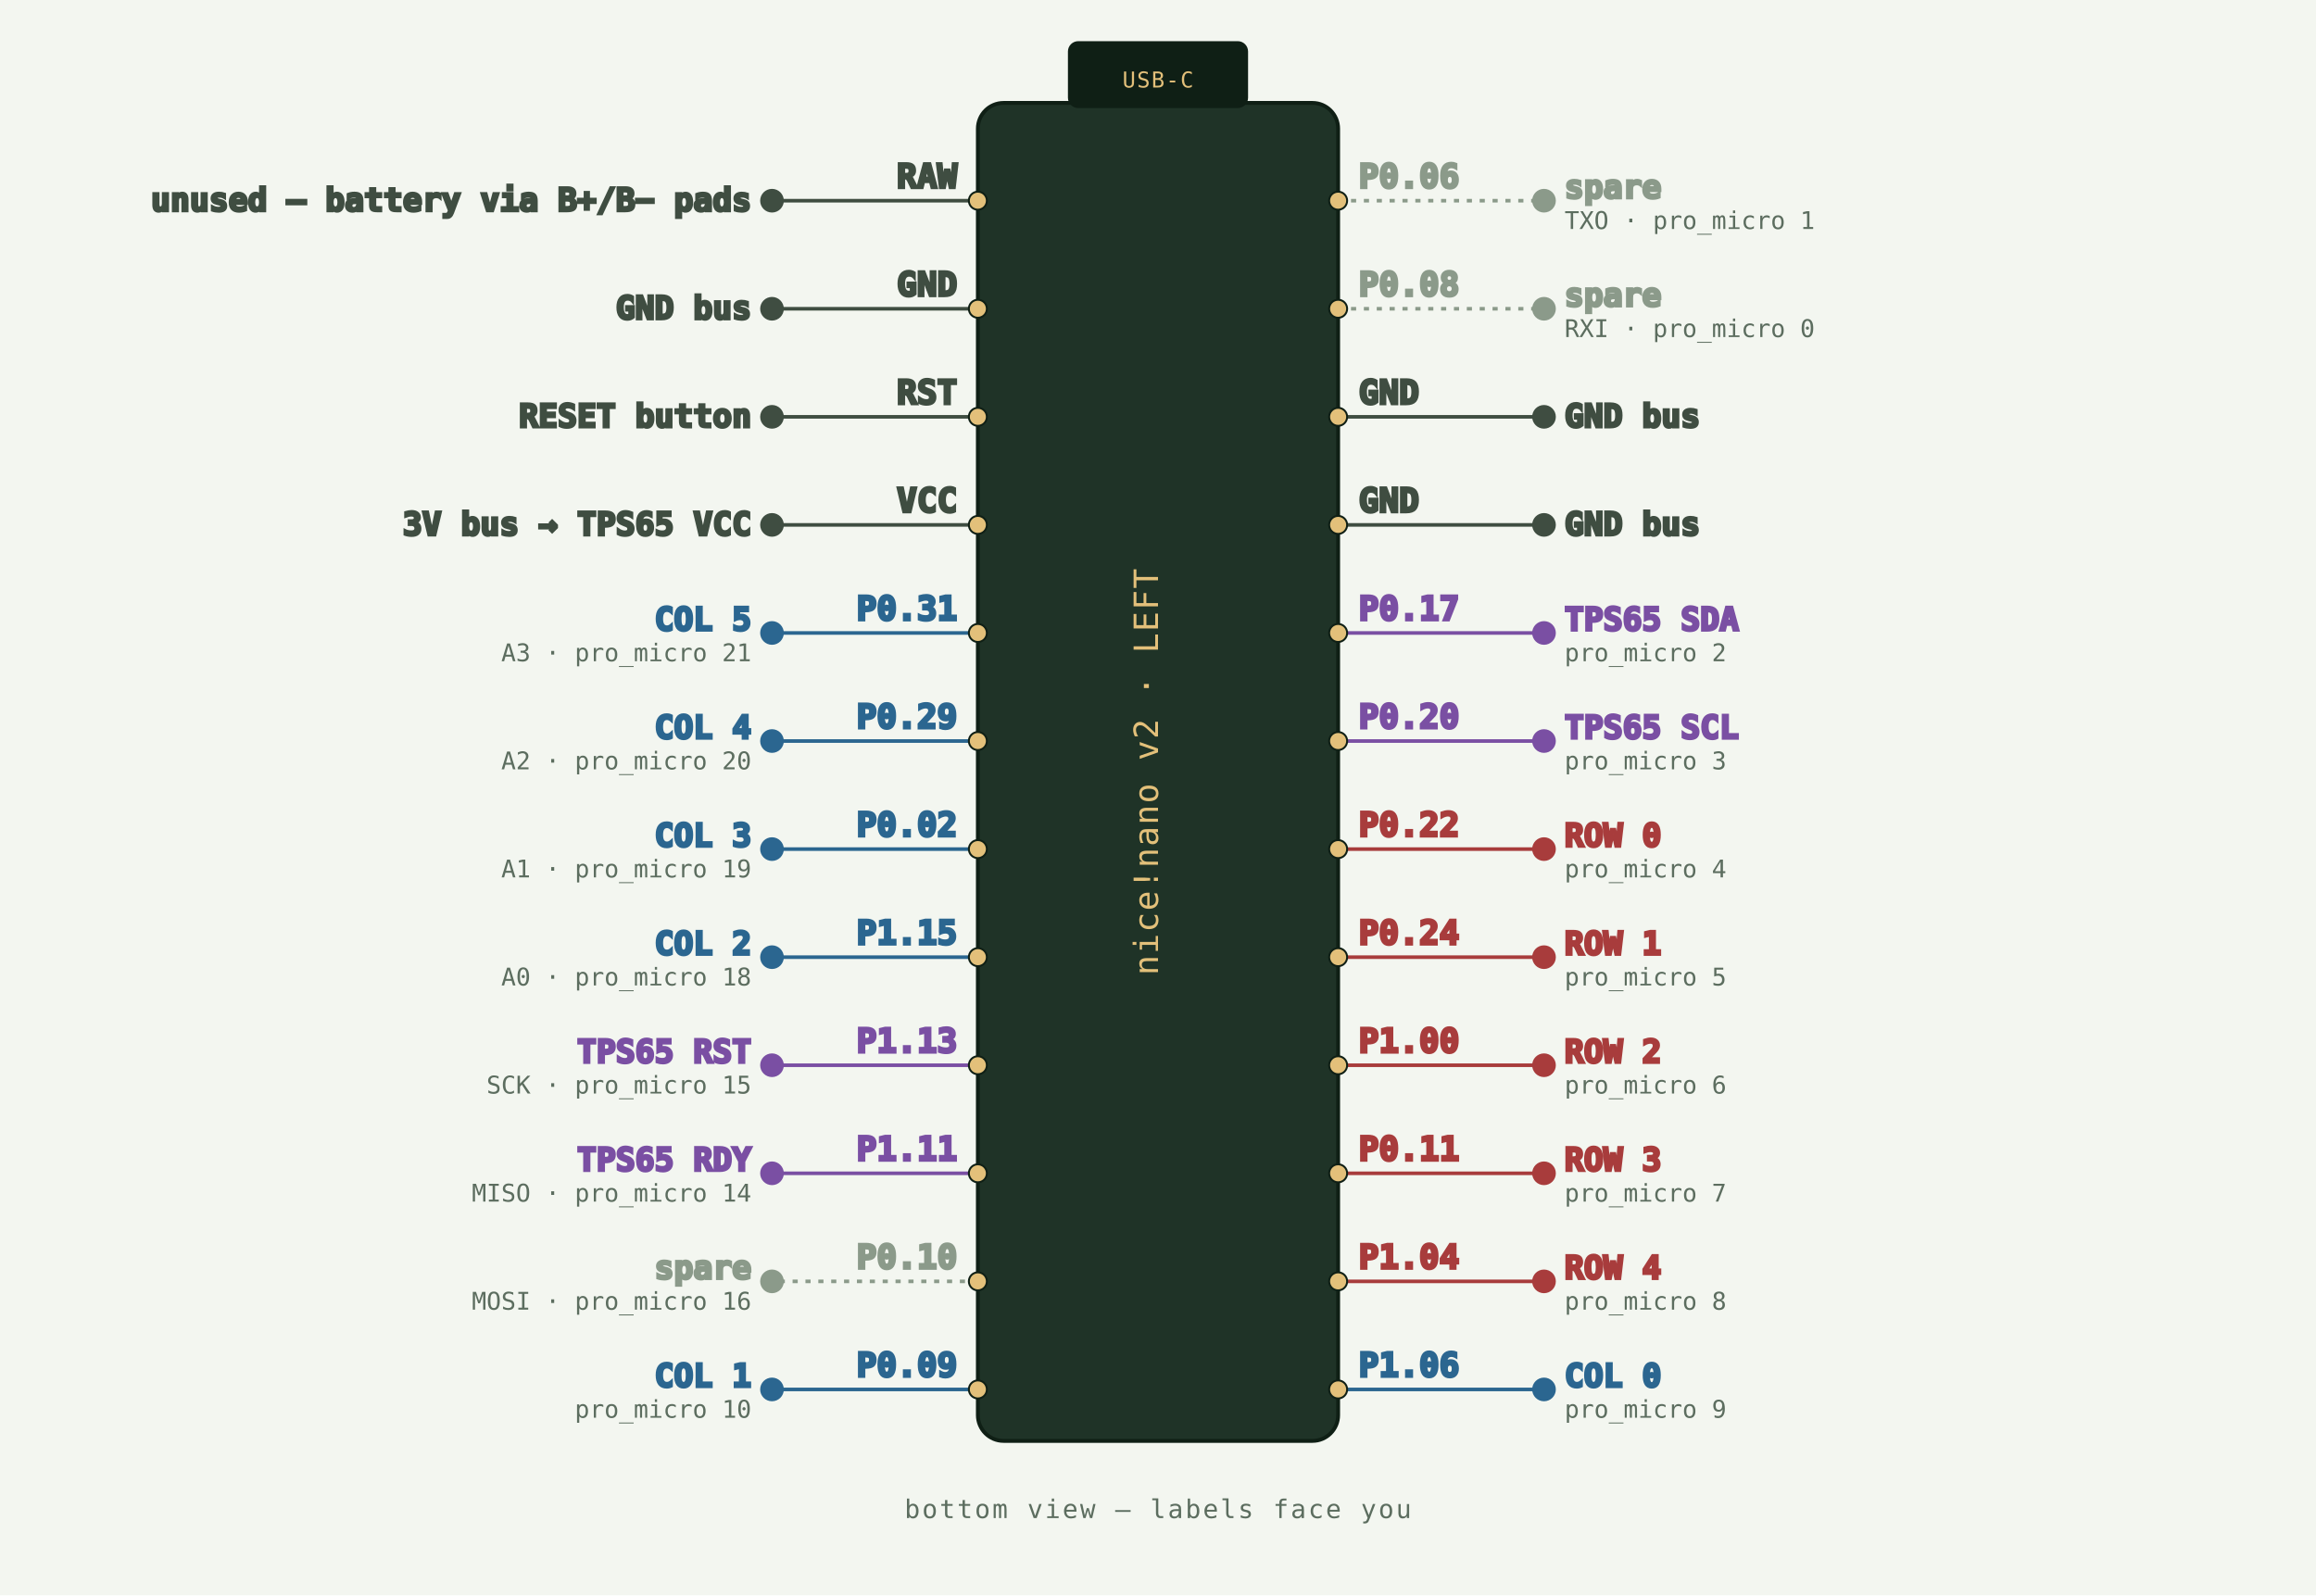
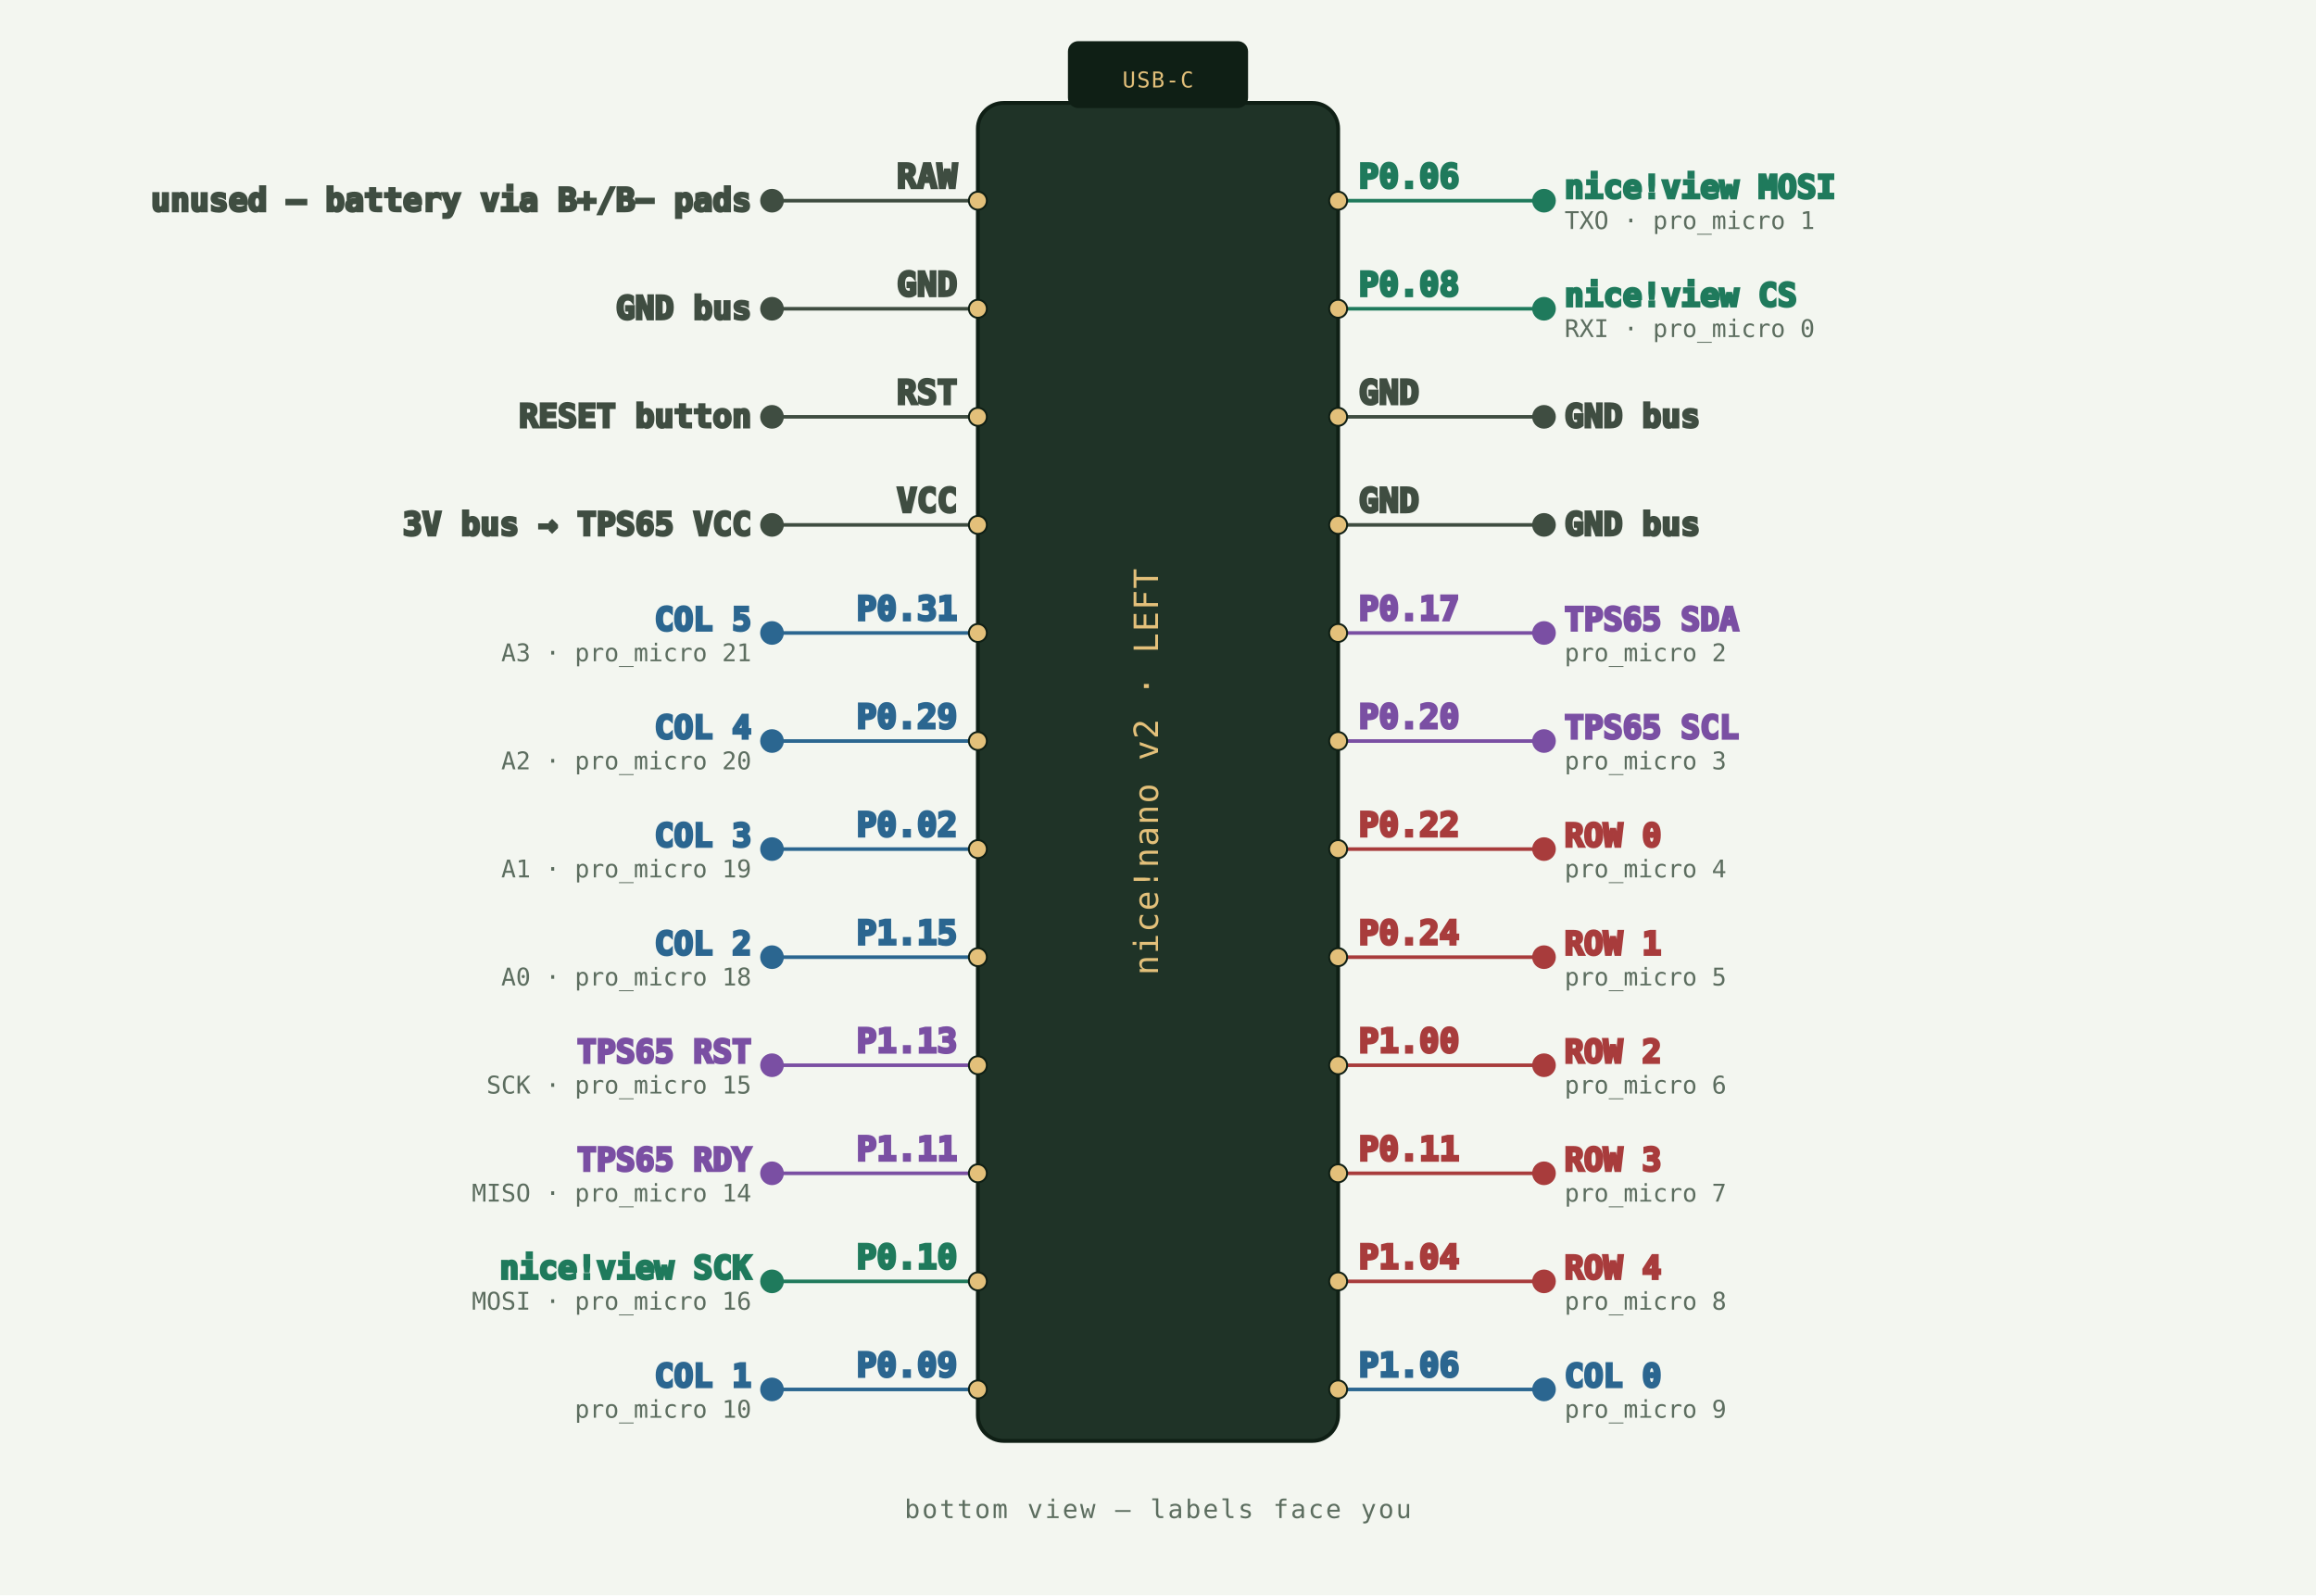
<svg xmlns="http://www.w3.org/2000/svg" viewBox="0 0 900 620" width="900" height="620" role="img" aria-label="nice!nano v2 left half, viewed from the bottom with USB-C at the top. Left column top to bottom: RAW, GND, RST, VCC, then P0.31, P0.29, P0.02 and P1.15 as matrix columns 5, 4, 3 and 2, P1.13 as the TPS65 reset line, P1.11 as the TPS65 ready line, P0.10 spare, and P0.09 as matrix column 1. Right column top to bottom: P0.06 and P0.08 spare, two GND pins, P0.17 as TPS65 SDA, P0.20 as TPS65 SCL, then P0.22, P0.24, P1.00, P0.11 and P1.04 as matrix rows 0 through 4, and P1.06 as matrix column 0.">
  <style>
  .bg{fill:#f3f6f0}
  text{font-family:ui-monospace,"SF Mono","Cascadia Code",Consolas,monospace}
  .silk{font-size:13px;font-weight:700}
  .assign{font-size:12.5px;font-weight:600}
  .alias{font-size:9.5px;fill:#5c6d5f}
  .leader{stroke-width:1.4;fill:none}
  .leader.spare{stroke-dasharray:2 3}
  .pad{fill:#e3c07a;stroke:#0f1f15;stroke-width:.75}
  .dot{stroke:#f3f6f0;stroke-width:1.2}
  .row{stroke:#a83c3c;fill:#a83c3c}
  .col{stroke:#2b6690;fill:#2b6690}
  .i2c{stroke:#7a4fa3;fill:#7a4fa3}
  .spi{stroke:#1f7a5c;fill:#1f7a5c}
  .enc{stroke:#c2703a;fill:#c2703a}
  .neutral{stroke:#3f4d41;fill:#3f4d41}
  .spare{stroke:#8b9a8a;fill:#8b9a8a}
  .boardbody{fill:#1f3327;stroke:#0f1f15;stroke-width:1.5}
  .boardlabel{font-size:13px;fill:#e3c07a;letter-spacing:.04em}
  .usbnotch{fill:#0f1f15}
  .usblabel{font-size:8.5px;fill:#e3c07a;letter-spacing:.06em}
  .viewnote{font-size:10px;fill:#5c6d5f;letter-spacing:.08em}
</style>
  <rect class="bg" x="0" y="0" width="900" height="620" />
  <rect class="boardbody" x="380" y="40" width="140" height="520" rx="10" />
  <rect class="usbnotch" x="415" y="16" width="70" height="26" rx="4" />
  <text class="usblabel" x="450" y="34" text-anchor="middle">USB-C</text>
  <text class="boardlabel" x="450" y="300" text-anchor="middle" transform="rotate(-90 450 300)">nice!nano v2 · LEFT</text>
  <text class="viewnote" x="450" y="590" text-anchor="middle">bottom view — labels face you</text>
  <g>
    <line x1="380" y1="78" x2="300" y2="78" class="leader neutral" />
    <circle cx="380" cy="78" r="3.5" class="pad" />
    <circle cx="300" cy="78" r="4" class="dot neutral" />
    <text x="372" y="73" text-anchor="end" class="silk neutral">RAW</text>
    <text x="292" y="82" text-anchor="end" class="assign neutral">unused — battery via B+/B− pads</text>
  </g>
  <g>
    <line x1="380" y1="120" x2="300" y2="120" class="leader neutral" />
    <circle cx="380" cy="120" r="3.5" class="pad" />
    <circle cx="300" cy="120" r="4" class="dot neutral" />
    <text x="372" y="115" text-anchor="end" class="silk neutral">GND</text>
    <text x="292" y="124" text-anchor="end" class="assign neutral">GND bus</text>
  </g>
  <g>
    <line x1="380" y1="162" x2="300" y2="162" class="leader neutral" />
    <circle cx="380" cy="162" r="3.5" class="pad" />
    <circle cx="300" cy="162" r="4" class="dot neutral" />
    <text x="372" y="157" text-anchor="end" class="silk neutral">RST</text>
    <text x="292" y="166" text-anchor="end" class="assign neutral">RESET button</text>
  </g>
  <g>
    <line x1="380" y1="204" x2="300" y2="204" class="leader neutral" />
    <circle cx="380" cy="204" r="3.5" class="pad" />
    <circle cx="300" cy="204" r="4" class="dot neutral" />
    <text x="372" y="199" text-anchor="end" class="silk neutral">VCC</text>
    <text x="292" y="208" text-anchor="end" class="assign neutral">3V bus → TPS65 VCC</text>
  </g>
  <g>
    <line x1="380" y1="246" x2="300" y2="246" class="leader col" />
    <circle cx="380" cy="246" r="3.5" class="pad" />
    <circle cx="300" cy="246" r="4" class="dot col" />
    <text x="372" y="241" text-anchor="end" class="silk col">P0.31</text>
    <text x="292" y="245" text-anchor="end" class="assign col">COL 5</text>
    <text x="292" y="257" text-anchor="end" class="alias">A3 · pro_micro 21</text>
  </g>
  <g>
    <line x1="380" y1="288" x2="300" y2="288" class="leader col" />
    <circle cx="380" cy="288" r="3.5" class="pad" />
    <circle cx="300" cy="288" r="4" class="dot col" />
    <text x="372" y="283" text-anchor="end" class="silk col">P0.29</text>
    <text x="292" y="287" text-anchor="end" class="assign col">COL 4</text>
    <text x="292" y="299" text-anchor="end" class="alias">A2 · pro_micro 20</text>
  </g>
  <g>
    <line x1="380" y1="330" x2="300" y2="330" class="leader col" />
    <circle cx="380" cy="330" r="3.5" class="pad" />
    <circle cx="300" cy="330" r="4" class="dot col" />
    <text x="372" y="325" text-anchor="end" class="silk col">P0.02</text>
    <text x="292" y="329" text-anchor="end" class="assign col">COL 3</text>
    <text x="292" y="341" text-anchor="end" class="alias">A1 · pro_micro 19</text>
  </g>
  <g>
    <line x1="380" y1="372" x2="300" y2="372" class="leader col" />
    <circle cx="380" cy="372" r="3.5" class="pad" />
    <circle cx="300" cy="372" r="4" class="dot col" />
    <text x="372" y="367" text-anchor="end" class="silk col">P1.15</text>
    <text x="292" y="371" text-anchor="end" class="assign col">COL 2</text>
    <text x="292" y="383" text-anchor="end" class="alias">A0 · pro_micro 18</text>
  </g>
  <g>
    <line x1="380" y1="414" x2="300" y2="414" class="leader i2c" />
    <circle cx="380" cy="414" r="3.5" class="pad" />
    <circle cx="300" cy="414" r="4" class="dot i2c" />
    <text x="372" y="409" text-anchor="end" class="silk i2c">P1.13</text>
    <text x="292" y="413" text-anchor="end" class="assign i2c">TPS65 RST</text>
    <text x="292" y="425" text-anchor="end" class="alias">SCK · pro_micro 15</text>
  </g>
  <g>
    <line x1="380" y1="456" x2="300" y2="456" class="leader i2c" />
    <circle cx="380" cy="456" r="3.5" class="pad" />
    <circle cx="300" cy="456" r="4" class="dot i2c" />
    <text x="372" y="451" text-anchor="end" class="silk i2c">P1.11</text>
    <text x="292" y="455" text-anchor="end" class="assign i2c">TPS65 RDY</text>
    <text x="292" y="467" text-anchor="end" class="alias">MISO · pro_micro 14</text>
  </g>
  <g>
-     <line x1="380" y1="498" x2="300" y2="498" class="leader spare" />
+     <line x1="380" y1="498" x2="300" y2="498" class="leader spi" />
    <circle cx="380" cy="498" r="3.5" class="pad" />
-     <circle cx="300" cy="498" r="4" class="dot spare" />
-     <text x="372" y="493" text-anchor="end" class="silk spare">P0.10</text>
-     <text x="292" y="497" text-anchor="end" class="assign spare">spare</text>
+     <circle cx="300" cy="498" r="4" class="dot spi" />
+     <text x="372" y="493" text-anchor="end" class="silk spi">P0.10</text>
+     <text x="292" y="497" text-anchor="end" class="assign spi">nice!view SCK</text>
    <text x="292" y="509" text-anchor="end" class="alias">MOSI · pro_micro 16</text>
  </g>
  <g>
    <line x1="380" y1="540" x2="300" y2="540" class="leader col" />
    <circle cx="380" cy="540" r="3.5" class="pad" />
    <circle cx="300" cy="540" r="4" class="dot col" />
    <text x="372" y="535" text-anchor="end" class="silk col">P0.09</text>
    <text x="292" y="539" text-anchor="end" class="assign col">COL 1</text>
    <text x="292" y="551" text-anchor="end" class="alias">pro_micro 10</text>
  </g>
  <g>
-     <line x1="520" y1="78" x2="600" y2="78" class="leader spare" />
+     <line x1="520" y1="78" x2="600" y2="78" class="leader spi" />
    <circle cx="520" cy="78" r="3.5" class="pad" />
-     <circle cx="600" cy="78" r="4" class="dot spare" />
-     <text x="528" y="73" text-anchor="start" class="silk spare">P0.06</text>
-     <text x="608" y="77" text-anchor="start" class="assign spare">spare</text>
+     <circle cx="600" cy="78" r="4" class="dot spi" />
+     <text x="528" y="73" text-anchor="start" class="silk spi">P0.06</text>
+     <text x="608" y="77" text-anchor="start" class="assign spi">nice!view MOSI</text>
    <text x="608" y="89" text-anchor="start" class="alias">TXO · pro_micro 1</text>
  </g>
  <g>
-     <line x1="520" y1="120" x2="600" y2="120" class="leader spare" />
+     <line x1="520" y1="120" x2="600" y2="120" class="leader spi" />
    <circle cx="520" cy="120" r="3.5" class="pad" />
-     <circle cx="600" cy="120" r="4" class="dot spare" />
-     <text x="528" y="115" text-anchor="start" class="silk spare">P0.08</text>
-     <text x="608" y="119" text-anchor="start" class="assign spare">spare</text>
+     <circle cx="600" cy="120" r="4" class="dot spi" />
+     <text x="528" y="115" text-anchor="start" class="silk spi">P0.08</text>
+     <text x="608" y="119" text-anchor="start" class="assign spi">nice!view CS</text>
    <text x="608" y="131" text-anchor="start" class="alias">RXI · pro_micro 0</text>
  </g>
  <g>
    <line x1="520" y1="162" x2="600" y2="162" class="leader neutral" />
    <circle cx="520" cy="162" r="3.5" class="pad" />
    <circle cx="600" cy="162" r="4" class="dot neutral" />
    <text x="528" y="157" text-anchor="start" class="silk neutral">GND</text>
    <text x="608" y="166" text-anchor="start" class="assign neutral">GND bus</text>
  </g>
  <g>
    <line x1="520" y1="204" x2="600" y2="204" class="leader neutral" />
    <circle cx="520" cy="204" r="3.5" class="pad" />
    <circle cx="600" cy="204" r="4" class="dot neutral" />
    <text x="528" y="199" text-anchor="start" class="silk neutral">GND</text>
    <text x="608" y="208" text-anchor="start" class="assign neutral">GND bus</text>
  </g>
  <g>
    <line x1="520" y1="246" x2="600" y2="246" class="leader i2c" />
    <circle cx="520" cy="246" r="3.5" class="pad" />
    <circle cx="600" cy="246" r="4" class="dot i2c" />
    <text x="528" y="241" text-anchor="start" class="silk i2c">P0.17</text>
    <text x="608" y="245" text-anchor="start" class="assign i2c">TPS65 SDA</text>
    <text x="608" y="257" text-anchor="start" class="alias">pro_micro 2</text>
  </g>
  <g>
    <line x1="520" y1="288" x2="600" y2="288" class="leader i2c" />
    <circle cx="520" cy="288" r="3.5" class="pad" />
    <circle cx="600" cy="288" r="4" class="dot i2c" />
    <text x="528" y="283" text-anchor="start" class="silk i2c">P0.20</text>
    <text x="608" y="287" text-anchor="start" class="assign i2c">TPS65 SCL</text>
    <text x="608" y="299" text-anchor="start" class="alias">pro_micro 3</text>
  </g>
  <g>
    <line x1="520" y1="330" x2="600" y2="330" class="leader row" />
    <circle cx="520" cy="330" r="3.5" class="pad" />
    <circle cx="600" cy="330" r="4" class="dot row" />
    <text x="528" y="325" text-anchor="start" class="silk row">P0.22</text>
    <text x="608" y="329" text-anchor="start" class="assign row">ROW 0</text>
    <text x="608" y="341" text-anchor="start" class="alias">pro_micro 4</text>
  </g>
  <g>
    <line x1="520" y1="372" x2="600" y2="372" class="leader row" />
    <circle cx="520" cy="372" r="3.5" class="pad" />
    <circle cx="600" cy="372" r="4" class="dot row" />
    <text x="528" y="367" text-anchor="start" class="silk row">P0.24</text>
    <text x="608" y="371" text-anchor="start" class="assign row">ROW 1</text>
    <text x="608" y="383" text-anchor="start" class="alias">pro_micro 5</text>
  </g>
  <g>
    <line x1="520" y1="414" x2="600" y2="414" class="leader row" />
    <circle cx="520" cy="414" r="3.5" class="pad" />
    <circle cx="600" cy="414" r="4" class="dot row" />
    <text x="528" y="409" text-anchor="start" class="silk row">P1.00</text>
    <text x="608" y="413" text-anchor="start" class="assign row">ROW 2</text>
    <text x="608" y="425" text-anchor="start" class="alias">pro_micro 6</text>
  </g>
  <g>
    <line x1="520" y1="456" x2="600" y2="456" class="leader row" />
    <circle cx="520" cy="456" r="3.5" class="pad" />
    <circle cx="600" cy="456" r="4" class="dot row" />
    <text x="528" y="451" text-anchor="start" class="silk row">P0.11</text>
    <text x="608" y="455" text-anchor="start" class="assign row">ROW 3</text>
    <text x="608" y="467" text-anchor="start" class="alias">pro_micro 7</text>
  </g>
  <g>
    <line x1="520" y1="498" x2="600" y2="498" class="leader row" />
    <circle cx="520" cy="498" r="3.5" class="pad" />
    <circle cx="600" cy="498" r="4" class="dot row" />
    <text x="528" y="493" text-anchor="start" class="silk row">P1.04</text>
    <text x="608" y="497" text-anchor="start" class="assign row">ROW 4</text>
    <text x="608" y="509" text-anchor="start" class="alias">pro_micro 8</text>
  </g>
  <g>
    <line x1="520" y1="540" x2="600" y2="540" class="leader col" />
    <circle cx="520" cy="540" r="3.5" class="pad" />
    <circle cx="600" cy="540" r="4" class="dot col" />
    <text x="528" y="535" text-anchor="start" class="silk col">P1.06</text>
    <text x="608" y="539" text-anchor="start" class="assign col">COL 0</text>
    <text x="608" y="551" text-anchor="start" class="alias">pro_micro 9</text>
  </g>
</svg>
